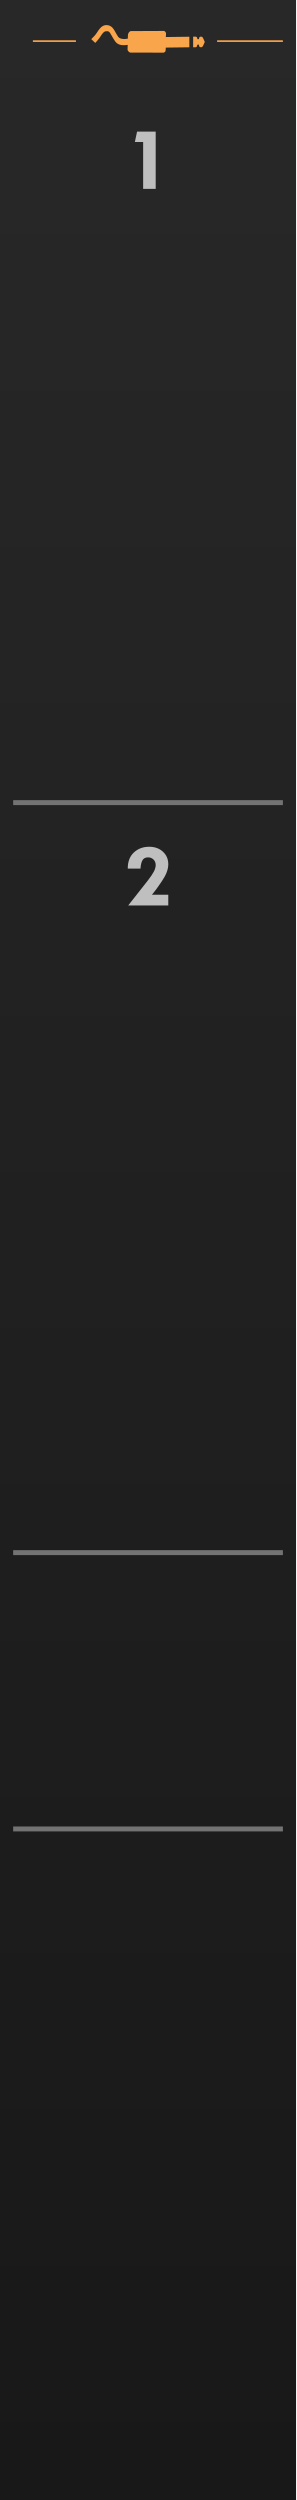
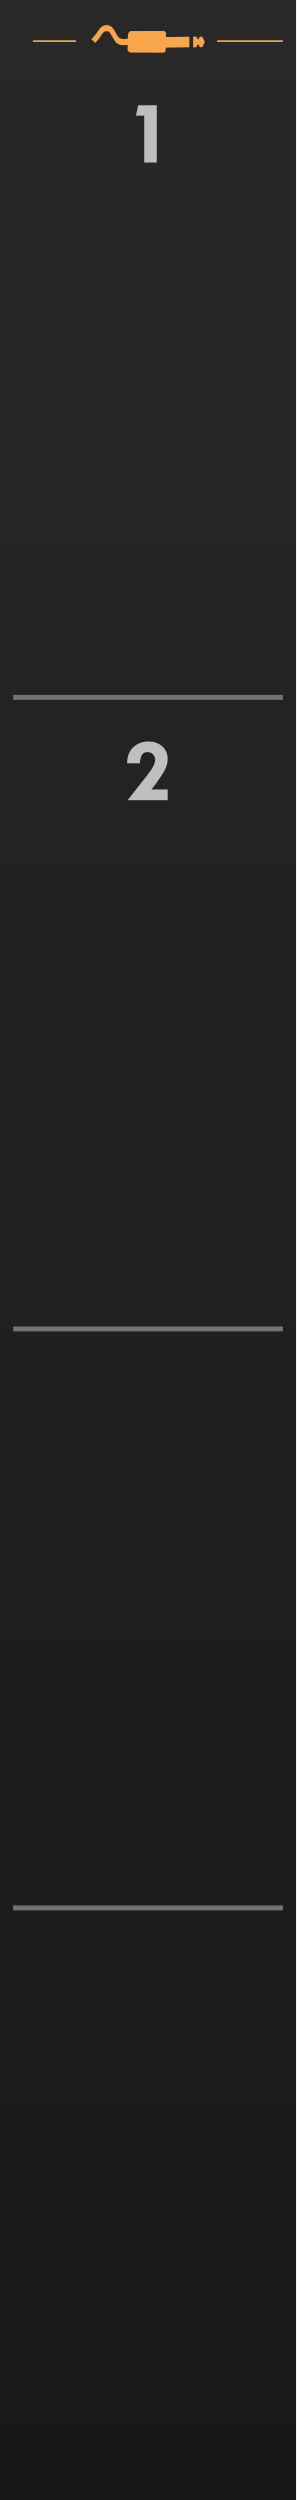
<svg xmlns="http://www.w3.org/2000/svg" width="45" height="380" viewBox="0 0 45 380" version="1.1">
  <defs>
    <linearGradient id="gpanel" x1="0" y1="0" x2="0" y2="380" gradientUnits="userSpaceOnUse">
      <stop offset="0" stop-color="#282828" id="stop1" />
      <stop offset="1" stop-color="#181818" id="stop2" />
    </linearGradient>
  </defs>
  <rect id="g-panel" fill="url(#gpanel)" x="0" y="0" width="45" height="380" />
  <path id="JACK--title" opacity="0" fill="#f9a54b" d="m 2.845,12.224 h 0.765 v 4.104 q 0,1.674 -1.393,1.674 -0.483,0 -0.954,-0.25 l 0.378,-0.624 q 0.369,0.127 0.602,0.127 0.602,0 0.602,-0.809 z M 15.09,12 17.735,17.814 H 16.936 L 16.281,16.381 H 13.903 l -0.637,1.433 h -0.795 z m 0,1.753 -0.901,1.991 h 1.802 z m 15.515,-1.349 v 0.866 q -0.905,-0.444 -1.666,-0.444 -0.976,0 -1.644,0.633 -0.668,0.628 -0.668,1.547 0,0.936 0.681,1.564 0.686,0.624 1.714,0.624 0.747,0 1.582,-0.47 v 0.875 q -0.76,0.404 -1.648,0.404 -1.301,0 -2.224,-0.879 -0.923,-0.883 -0.923,-2.127 0,-1.222 0.905,-2.092 0.91,-0.87 2.188,-0.87 0.822,0 1.701,0.369 z m 8.91,-0.189 h 0.765 v 2.276 l 2.369,-2.276 h 1.072 l -2.703,2.602 2.72,2.997 h -0.976 l -2.483,-2.729 v 2.729 H 39.514 Z" />
-   <path id="a--div" fill="none" stroke="#737373" stroke-width="0.75" d="M 2,122 h 41" />
-   <path id="b--div" fill="none" stroke="#737373" stroke-width="0.75" d="M 2,236 h 41" />
-   <path id="c--div" fill="none" stroke="#737373" stroke-width="0.75" d="M 2,278 h 41" />
-   <path id="1--ctl-label-hi" fill="#bfbfbf" d="m 20.835,20 h 2.83 v 8.709 h -1.907 v -7.123 h -1.258 z" />
-   <path id="2--ctl-label-hi" fill="#bfbfbf" d="m 23.091,136 h 2.488 v 1.627 h -6.091 l 2.974,-3.78 q 0.649,-0.834 0.923,-1.367 0.28,-0.533 0.28,-0.998 0,-0.506 -0.335,-0.834 -0.328,-0.328 -0.827,-0.328 -0.574,0 -0.834,0.417 -0.26,0.41 -0.314,1.292 h -1.935 q -0.007,-1.586 0.93,-2.454 0.937,-0.868 2.317,-0.868 1.285,0 2.099,0.752 0.813,0.745 0.813,1.914 0,1.142 -0.95,2.529 l -0.52,0.759 q -0.308,0.458 -0.779,1.046 z" />
+   <path id="a--div" fill="none" stroke="#737373" stroke-width="0.75" d="M 2,106 h 41" />
+   <path id="b--div" fill="none" stroke="#737373" stroke-width="0.75" d="M 2,202 h 41" />
+   <path id="f--div" fill="none" stroke="#737373" stroke-width="0.75" d="M 2,290 h 41" />
+   <path id="1--ctl-label-hi" fill="#bfbfbf" d="m 21,16 h 2.83 v 8.709 h -1.907 v -7.123 h -1.258 z" />
+   <path id="2--ctl-label-hi" fill="#bfbfbf" d="m 23,120 h 2.488 v 1.627 h -6.091 l 2.974,-3.78 q 0.649,-0.834 0.923,-1.367 0.28,-0.533 0.28,-0.998 0,-0.506 -0.335,-0.834 -0.328,-0.328 -0.827,-0.328 -0.574,0 -0.834,0.417 -0.26,0.41 -0.314,1.292 h -1.935 q -0.007,-1.586 0.93,-2.454 0.937,-0.868 2.317,-0.868 1.285,0 2.099,0.752 0.813,0.745 0.813,1.914 0,1.142 -0.95,2.529 l -0.52,0.759 q -0.308,0.458 -0.779,1.046 z" />
  <path id="th" stroke="#f9a54b" stroke-width="0.25" d="m 5,6.25 h 6.542 M 43,6.25 H 33" />
  <path id="jack-glyph" fill="#f9a54b" d="m 16.224,3.813 c -0.062,-0.001 -0.127,0.001 -0.194,0.009 -0.58,0.067 -0.952,0.598 -1.25,1.068 -0.298,0.47 -0.584,0.741 -0.908,1.06 l 0.612,0.574 c 0.284,-0.342 0.532,-0.578 0.813,-1.021 0.281,-0.443 0.486,-0.715 0.791,-0.75 0.399,-0.046 0.482,0.035 0.649,0.268 0.166,0.233 0.37,0.697 0.747,1.239 0.407,0.586 1.012,0.627 1.496,0.607 0.156,-0.006 0.302,-0.025 0.43,-0.046 l -0.018,0.629 c -0.065,0.253 0.264,0.543 0.434,0.543 l 5.011,0.011 c 0,0 0.313,-0.042 0.333,-0.319 l 0.033,-0.451 3.577,-0.046 V 5.583 L 25.203,5.63 25.236,5.213 C 25.269,4.796 24.937,4.703 24.937,4.703 l -5.022,0.022 c -0.253,0.001 -0.454,0.326 -0.468,0.611 l -0.021,0.541 C 19.296,5.903 19.134,5.927 18.959,5.934 18.551,5.951 18.126,5.829 17.979,5.616 17.655,5.151 17.488,4.736 17.226,4.369 16.998,4.048 16.662,3.823 16.225,3.813 Z m 13.566,1.761 -0.433,0.004 v 1.606 l 0.433,-0.004 c 0.148,-0.102 0.157,-0.164 0.208,-0.385 0.092,-0.008 0.152,-0.002 0.252,-0.012 v 0.1 c 0,0.164 0.102,0.296 0.229,0.296 h 0.127 c 0.05,0 0.097,-0.021 0.135,-0.056 0.092,-0.057 0.292,-0.517 0.386,-0.746 -0.097,-0.236 -0.307,-0.736 -0.395,-0.77 -0.014,-0.005 -0.027,-0.006 -0.041,-0.009 -0.026,-0.013 -0.055,-0.021 -0.085,-0.021 h -0.127 c -0.127,2.9e-6 -0.229,0.132 -0.229,0.296 v 0.008 C 30.244,5.907 30.236,5.932 30.227,5.955 L 30.002,5.951 C 29.985,5.654 29.883,5.616 29.791,5.573 Z" />
  <g id="knob-tracks" opacity="0">
    <g id="t1" transform="translate(3,73)">
      <path id="t10--k-track" fill="none" stroke="#737373" stroke-width="0.65" d="m 4.245,16.687 c -3.359,-2.168 -4.886,-6.292 -3.747,-10.125 1.138,-3.833 4.669,-6.455 8.667,-6.437 3.998,0.017 7.505,2.67 8.61,6.512 1.105,3.842 -0.457,7.953 -3.835,10.092" />
      <circle id="t10--trackdot" fill="#737373" cx="4.245" cy="16.687" r="0.65" />
      <circle id="t11--trackdot" fill="#737373" cx="13.872" cy="16.687" r="0.65" />
    </g>
    <g id="t2" transform="translate(23,73)">
      <path id="t10--k-track" fill="none" stroke="#737373" stroke-width="0.65" d="m 4.245,16.687 c -3.359,-2.168 -4.886,-6.292 -3.747,-10.125 1.138,-3.833 4.669,-6.455 8.667,-6.437 3.998,0.017 7.505,2.67 8.61,6.512 1.105,3.842 -0.457,7.953 -3.835,10.092" />
      <circle id="t10--trackdot" fill="#737373" cx="4.245" cy="16.687" r="0.65" />
      <circle id="t11--trackdot" fill="#737373" cx="13.872" cy="16.687" r="0.65" />
    </g>
    <g id="t3" transform="translate(3,211)">
      <path id="t10--k-track" fill="none" stroke="#737373" stroke-width="0.65" d="m 4.245,16.687 c -3.359,-2.168 -4.886,-6.292 -3.747,-10.125 1.138,-3.833 4.669,-6.455 8.667,-6.437 3.998,0.017 7.505,2.67 8.61,6.512 1.105,3.842 -0.457,7.953 -3.835,10.092" />
      <circle id="t10--trackdot" fill="#737373" cx="4.245" cy="16.687" r="0.65" />
      <circle id="t11--trackdot" fill="#737373" cx="13.872" cy="16.687" r="0.65" />
    </g>
    <g id="t4" transform="translate(23,211)">
      <path id="t10--k-track" fill="none" stroke="#737373" stroke-width="0.65" d="m 4.245,16.687 c -3.359,-2.168 -4.886,-6.292 -3.747,-10.125 1.138,-3.833 4.669,-6.455 8.667,-6.437 3.998,0.017 7.505,2.67 8.61,6.512 1.105,3.842 -0.457,7.953 -3.835,10.092" />
      <circle id="t10--trackdot" fill="#737373" cx="4.245" cy="16.687" r="0.65" />
      <circle id="t11--trackdot" fill="#737373" cx="13.872" cy="16.687" r="0.65" />
    </g>
  </g>
</svg>
